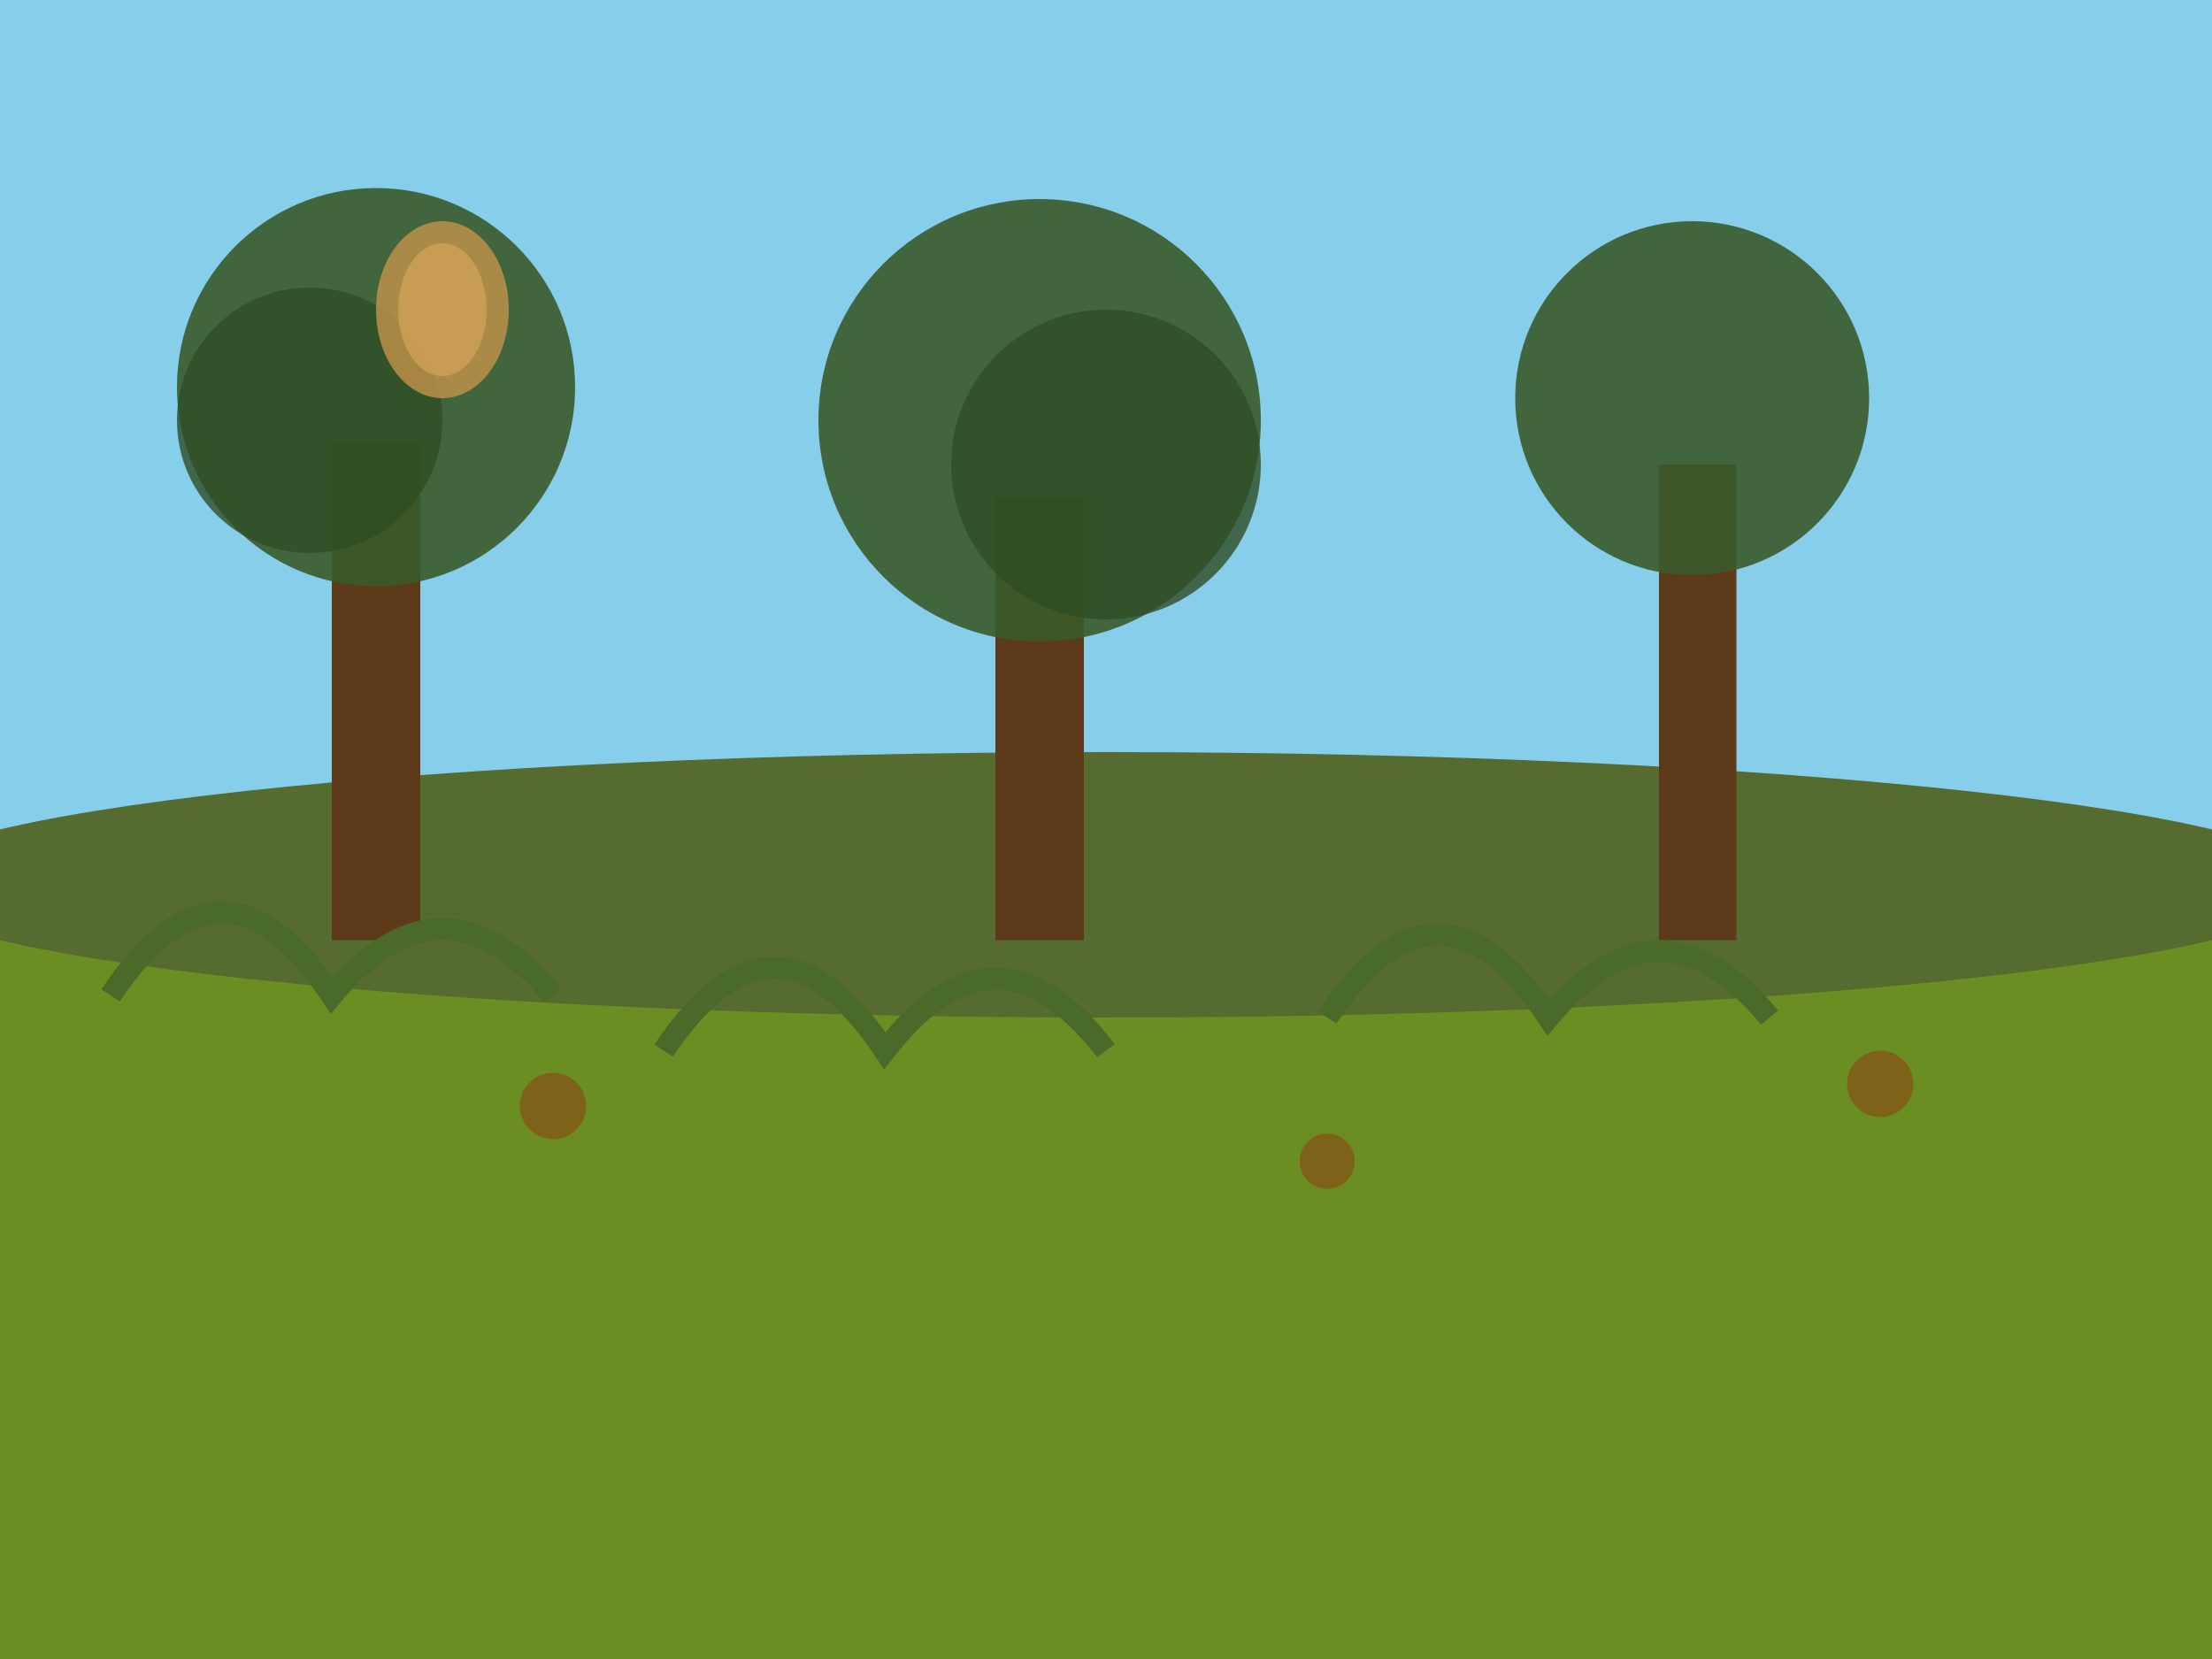
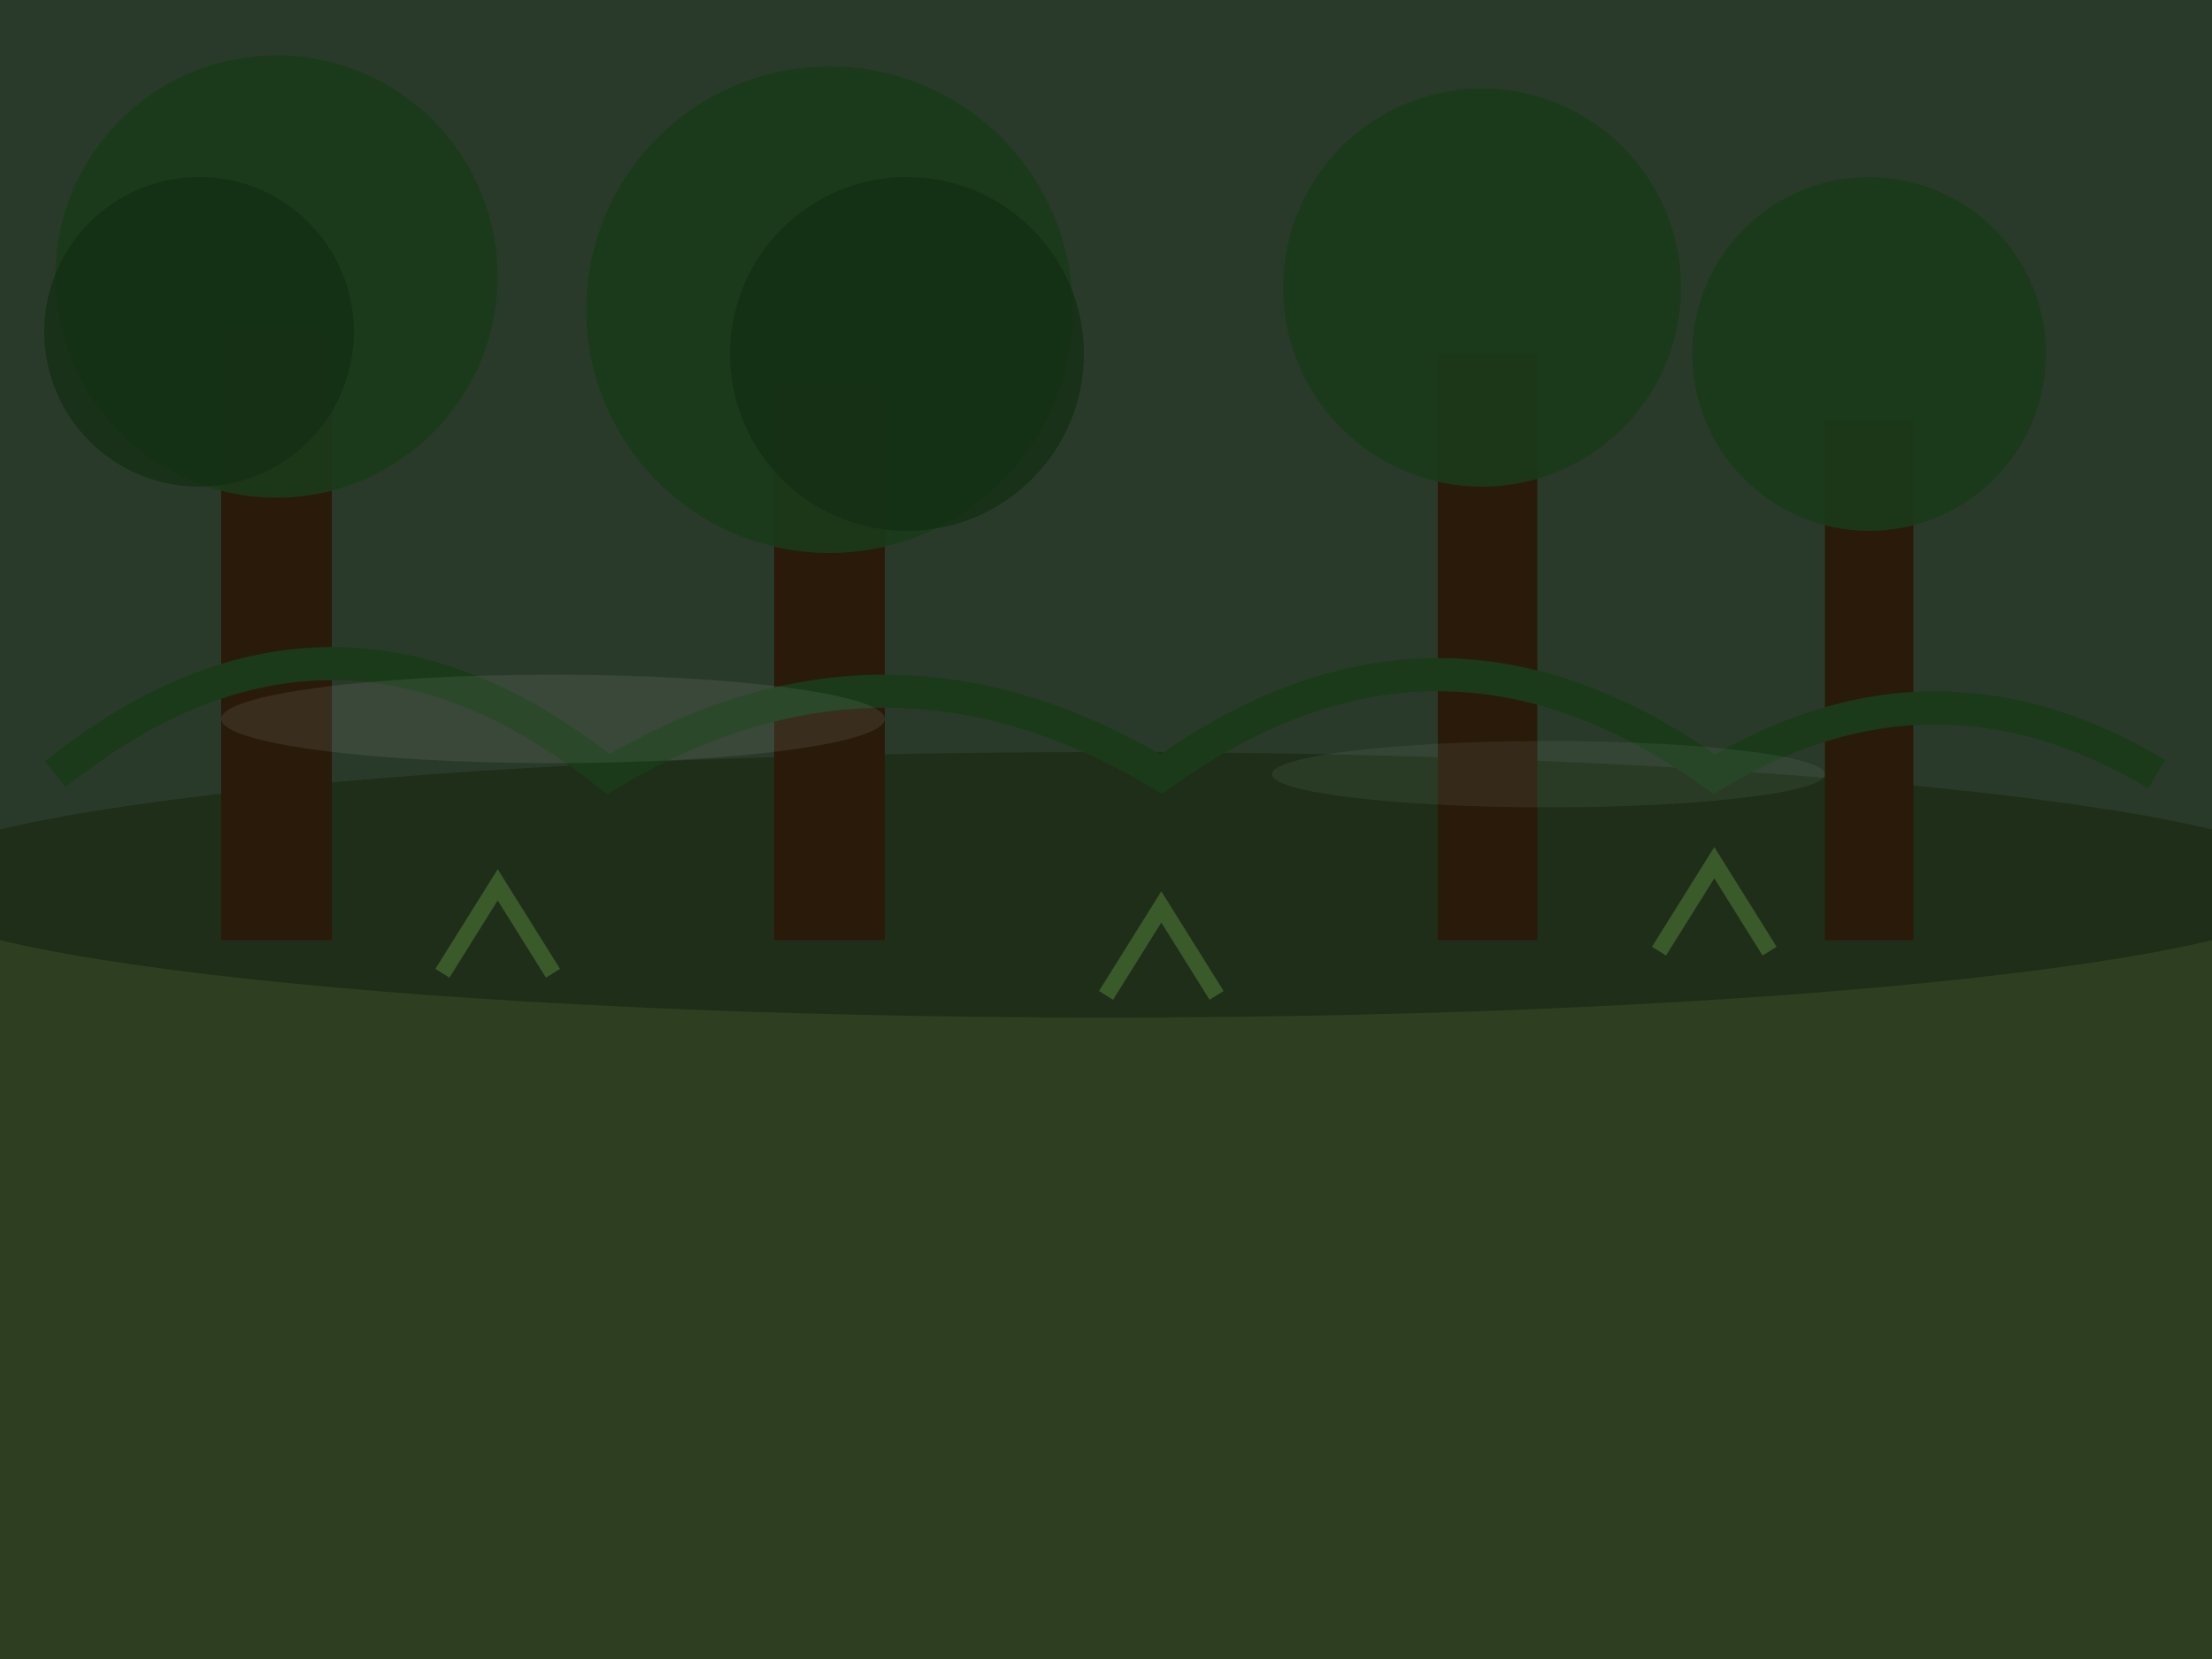
<svg xmlns="http://www.w3.org/2000/svg" viewBox="0 0 200 150" width="200" height="150">
-   <rect width="200" height="80" fill="#87CEEB" />
-   <rect y="80" width="200" height="70" fill="#6B8E23" />
-   <ellipse cx="100" cy="80" rx="110" ry="12" fill="#556B2F" />
-   <rect x="30" y="40" width="8" height="45" fill="#5C3A1A" />
-   <circle cx="34" cy="35" r="18" fill="#3A5A2A" opacity="0.9" />
-   <circle cx="28" cy="38" r="12" fill="#2E4E24" opacity="0.8" />
-   <rect x="90" y="45" width="8" height="40" fill="#5C3A1A" />
-   <circle cx="94" cy="38" r="20" fill="#3A5A2A" opacity="0.9" />
-   <circle cx="100" cy="42" r="14" fill="#2E4E24" opacity="0.8" />
-   <rect x="150" y="42" width="7" height="43" fill="#5C3A1A" />
-   <circle cx="153" cy="36" r="16" fill="#3A5A2A" opacity="0.9" />
-   <path d="M10 90 Q20 75 30 90 Q40 78 50 90" stroke="#4A6A2A" stroke-width="2" fill="none" />
-   <path d="M60 95 Q70 80 80 95 Q90 82 100 95" stroke="#4A6A2A" stroke-width="2" fill="none" />
-   <path d="M120 92 Q130 77 140 92 Q150 80 160 92" stroke="#4A6A2A" stroke-width="2" fill="none" />
-   <circle cx="50" cy="100" r="3" fill="#8B4513" opacity="0.6" />
-   <circle cx="120" cy="105" r="2.5" fill="#8B4513" opacity="0.6" />
-   <circle cx="170" cy="98" r="3" fill="#8B4513" opacity="0.6" />
-   <ellipse cx="40" cy="28" rx="6" ry="8" fill="#C4944A" opacity="0.8" />
-   <ellipse cx="40" cy="28" rx="4" ry="6" fill="#D4A45A" opacity="0.7" />
+   <rect width="200" height="80" fill="#2A3A2A" />
+   <rect y="80" width="200" height="70" fill="#2E3E20" />
+   <ellipse cx="100" cy="80" rx="110" ry="12" fill="#1E2E18" />
+   <rect x="20" y="30" width="10" height="55" fill="#2A1A0A" />
+   <circle cx="25" cy="25" r="20" fill="#1A3A1A" opacity="0.9" />
+   <circle cx="18" cy="30" r="14" fill="#142E14" opacity="0.8" />
+   <rect x="70" y="35" width="10" height="50" fill="#2A1A0A" />
+   <circle cx="75" cy="28" r="22" fill="#1A3A1A" opacity="0.9" />
+   <circle cx="82" cy="32" r="16" fill="#142E14" opacity="0.8" />
+   <rect x="130" y="32" width="9" height="53" fill="#2A1A0A" />
+   <circle cx="134" cy="26" r="18" fill="#1A3A1A" opacity="0.9" />
+   <rect x="165" y="38" width="8" height="47" fill="#2A1A0A" />
+   <circle cx="169" cy="32" r="16" fill="#1A3A1A" opacity="0.9" />
+   <path d="M5 70 Q30 50 55 70 Q80 55 105 70 Q130 52 155 70 Q175 58 195 70" stroke="#1A3A1A" stroke-width="3" fill="none" />
+   <path d="M40 88 L45 80 L50 88" stroke="#3A5A2A" stroke-width="1.5" fill="none" />
+   <path d="M100 90 L105 82 L110 90" stroke="#3A5A2A" stroke-width="1.5" fill="none" />
+   <path d="M150 86 L155 78 L160 86" stroke="#3A5A2A" stroke-width="1.5" fill="none" />
+   <ellipse cx="50" cy="65" rx="30" ry="4" fill="#8A9A8A" opacity="0.15" />
+   <ellipse cx="140" cy="70" rx="25" ry="3" fill="#8A9A8A" opacity="0.12" />
</svg>
